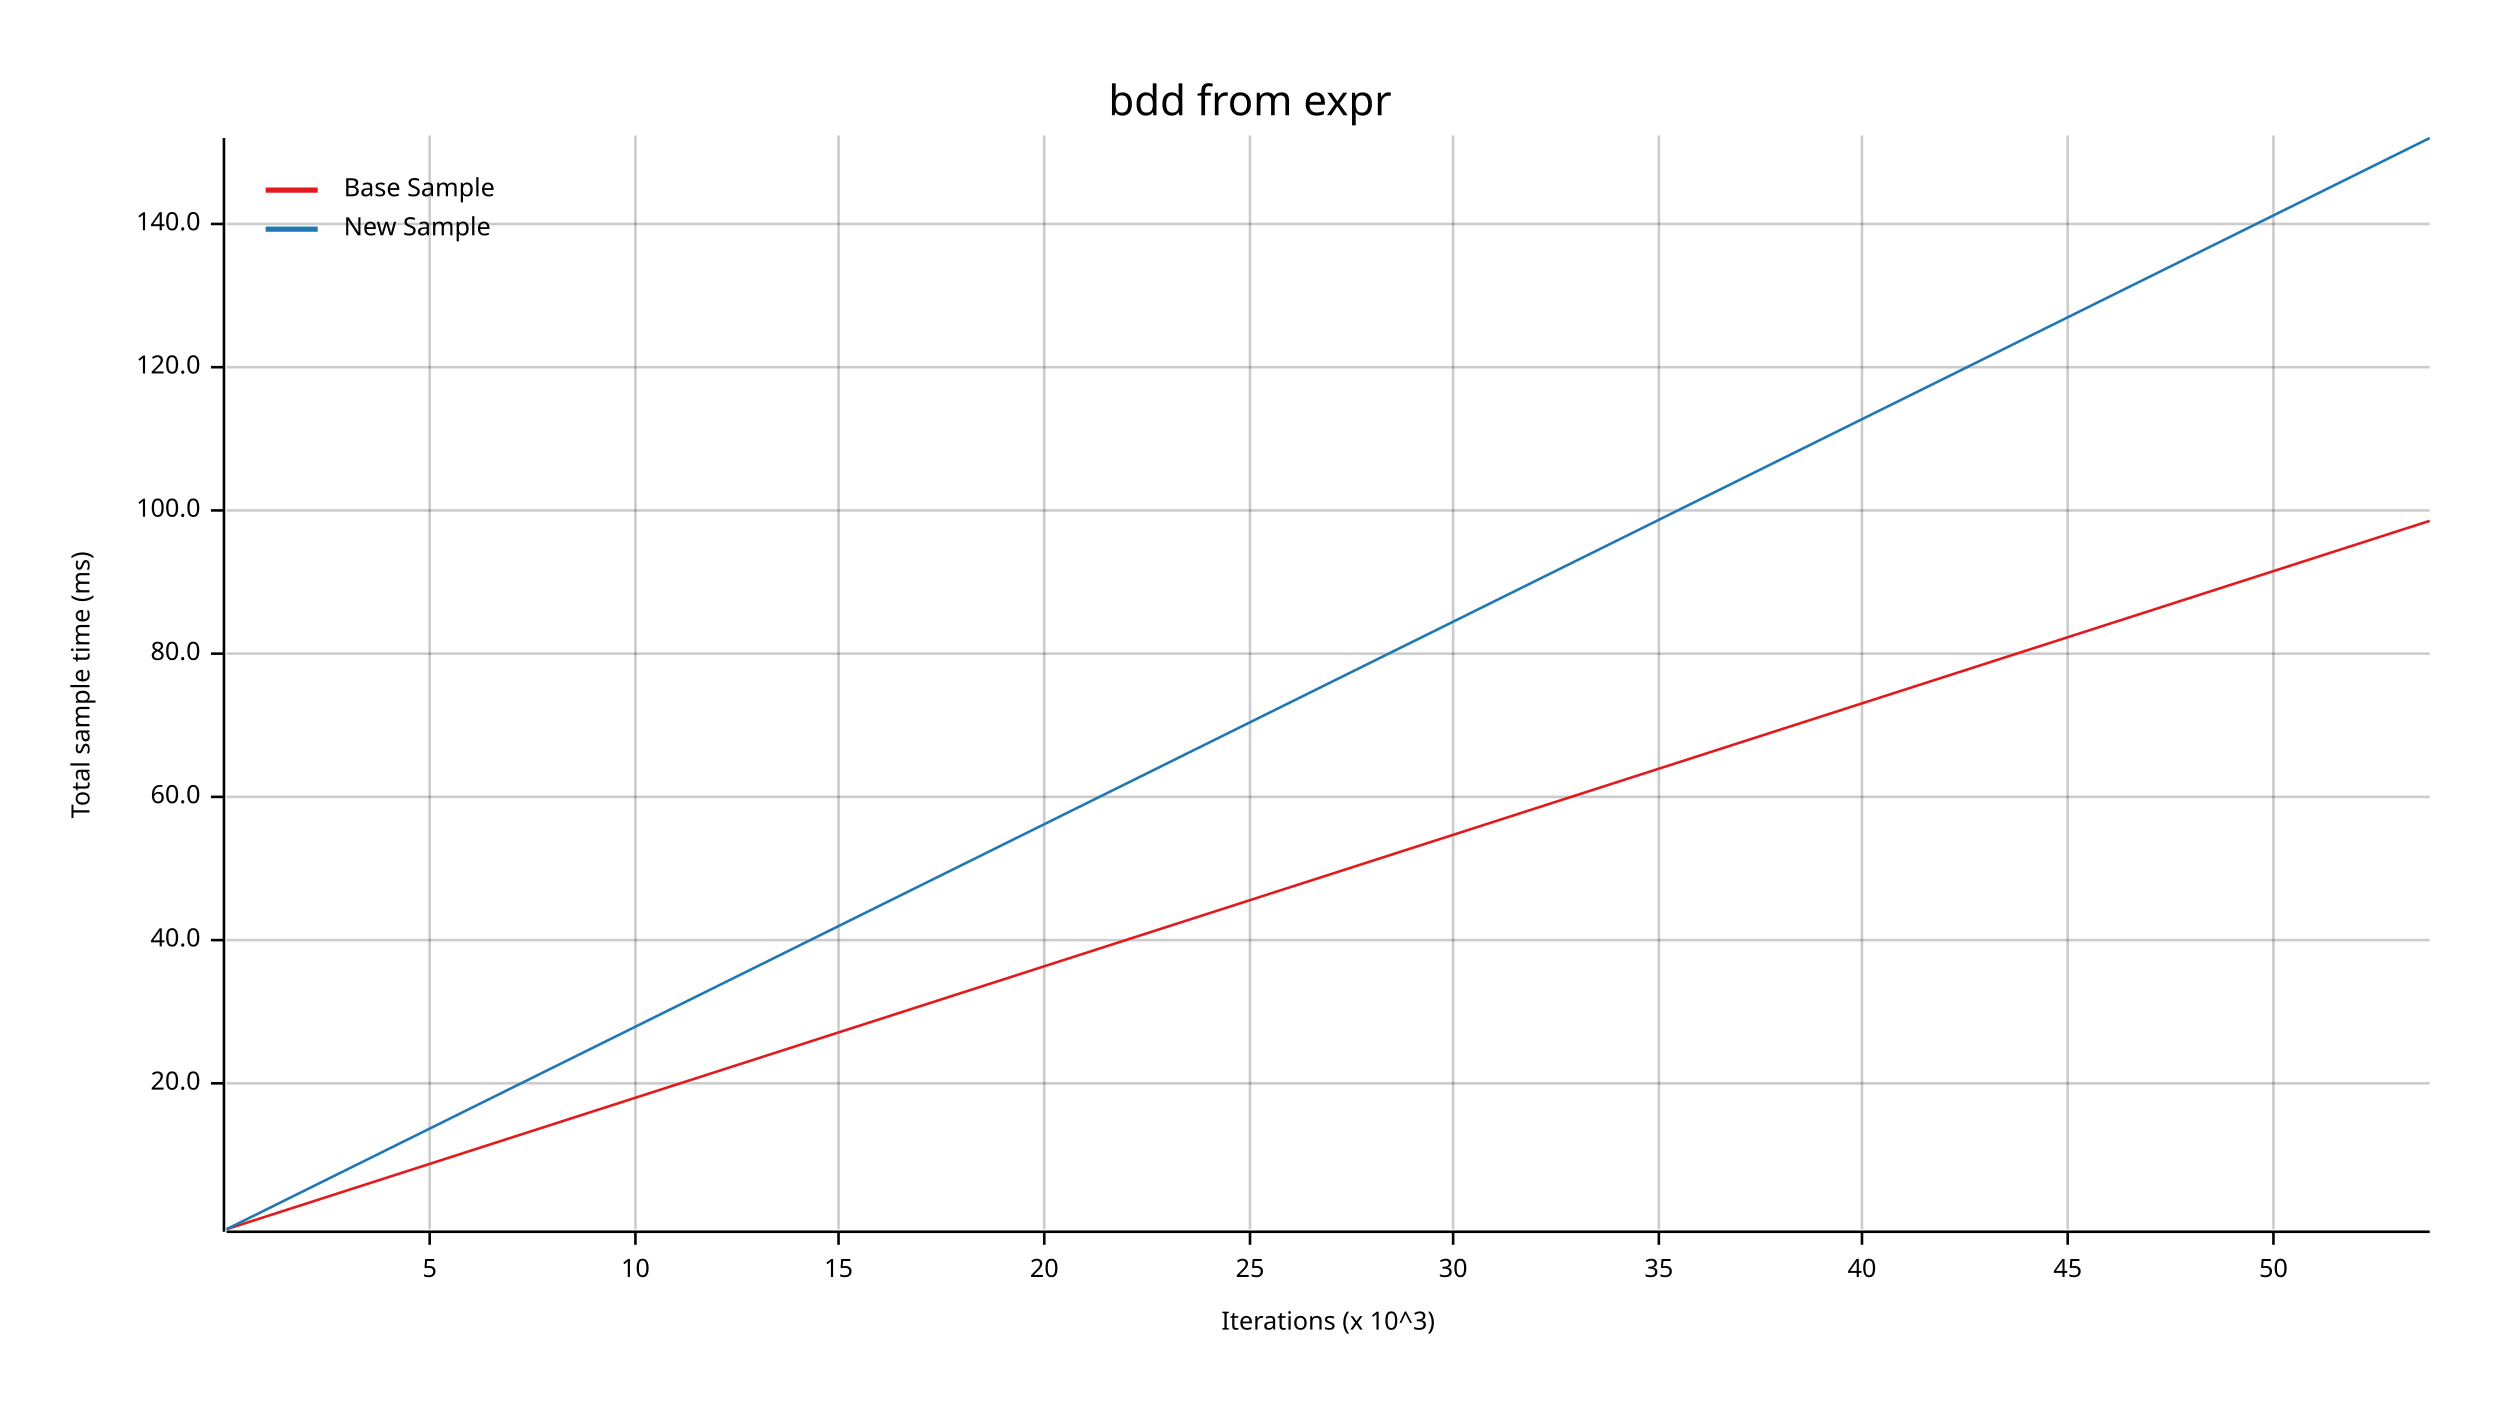
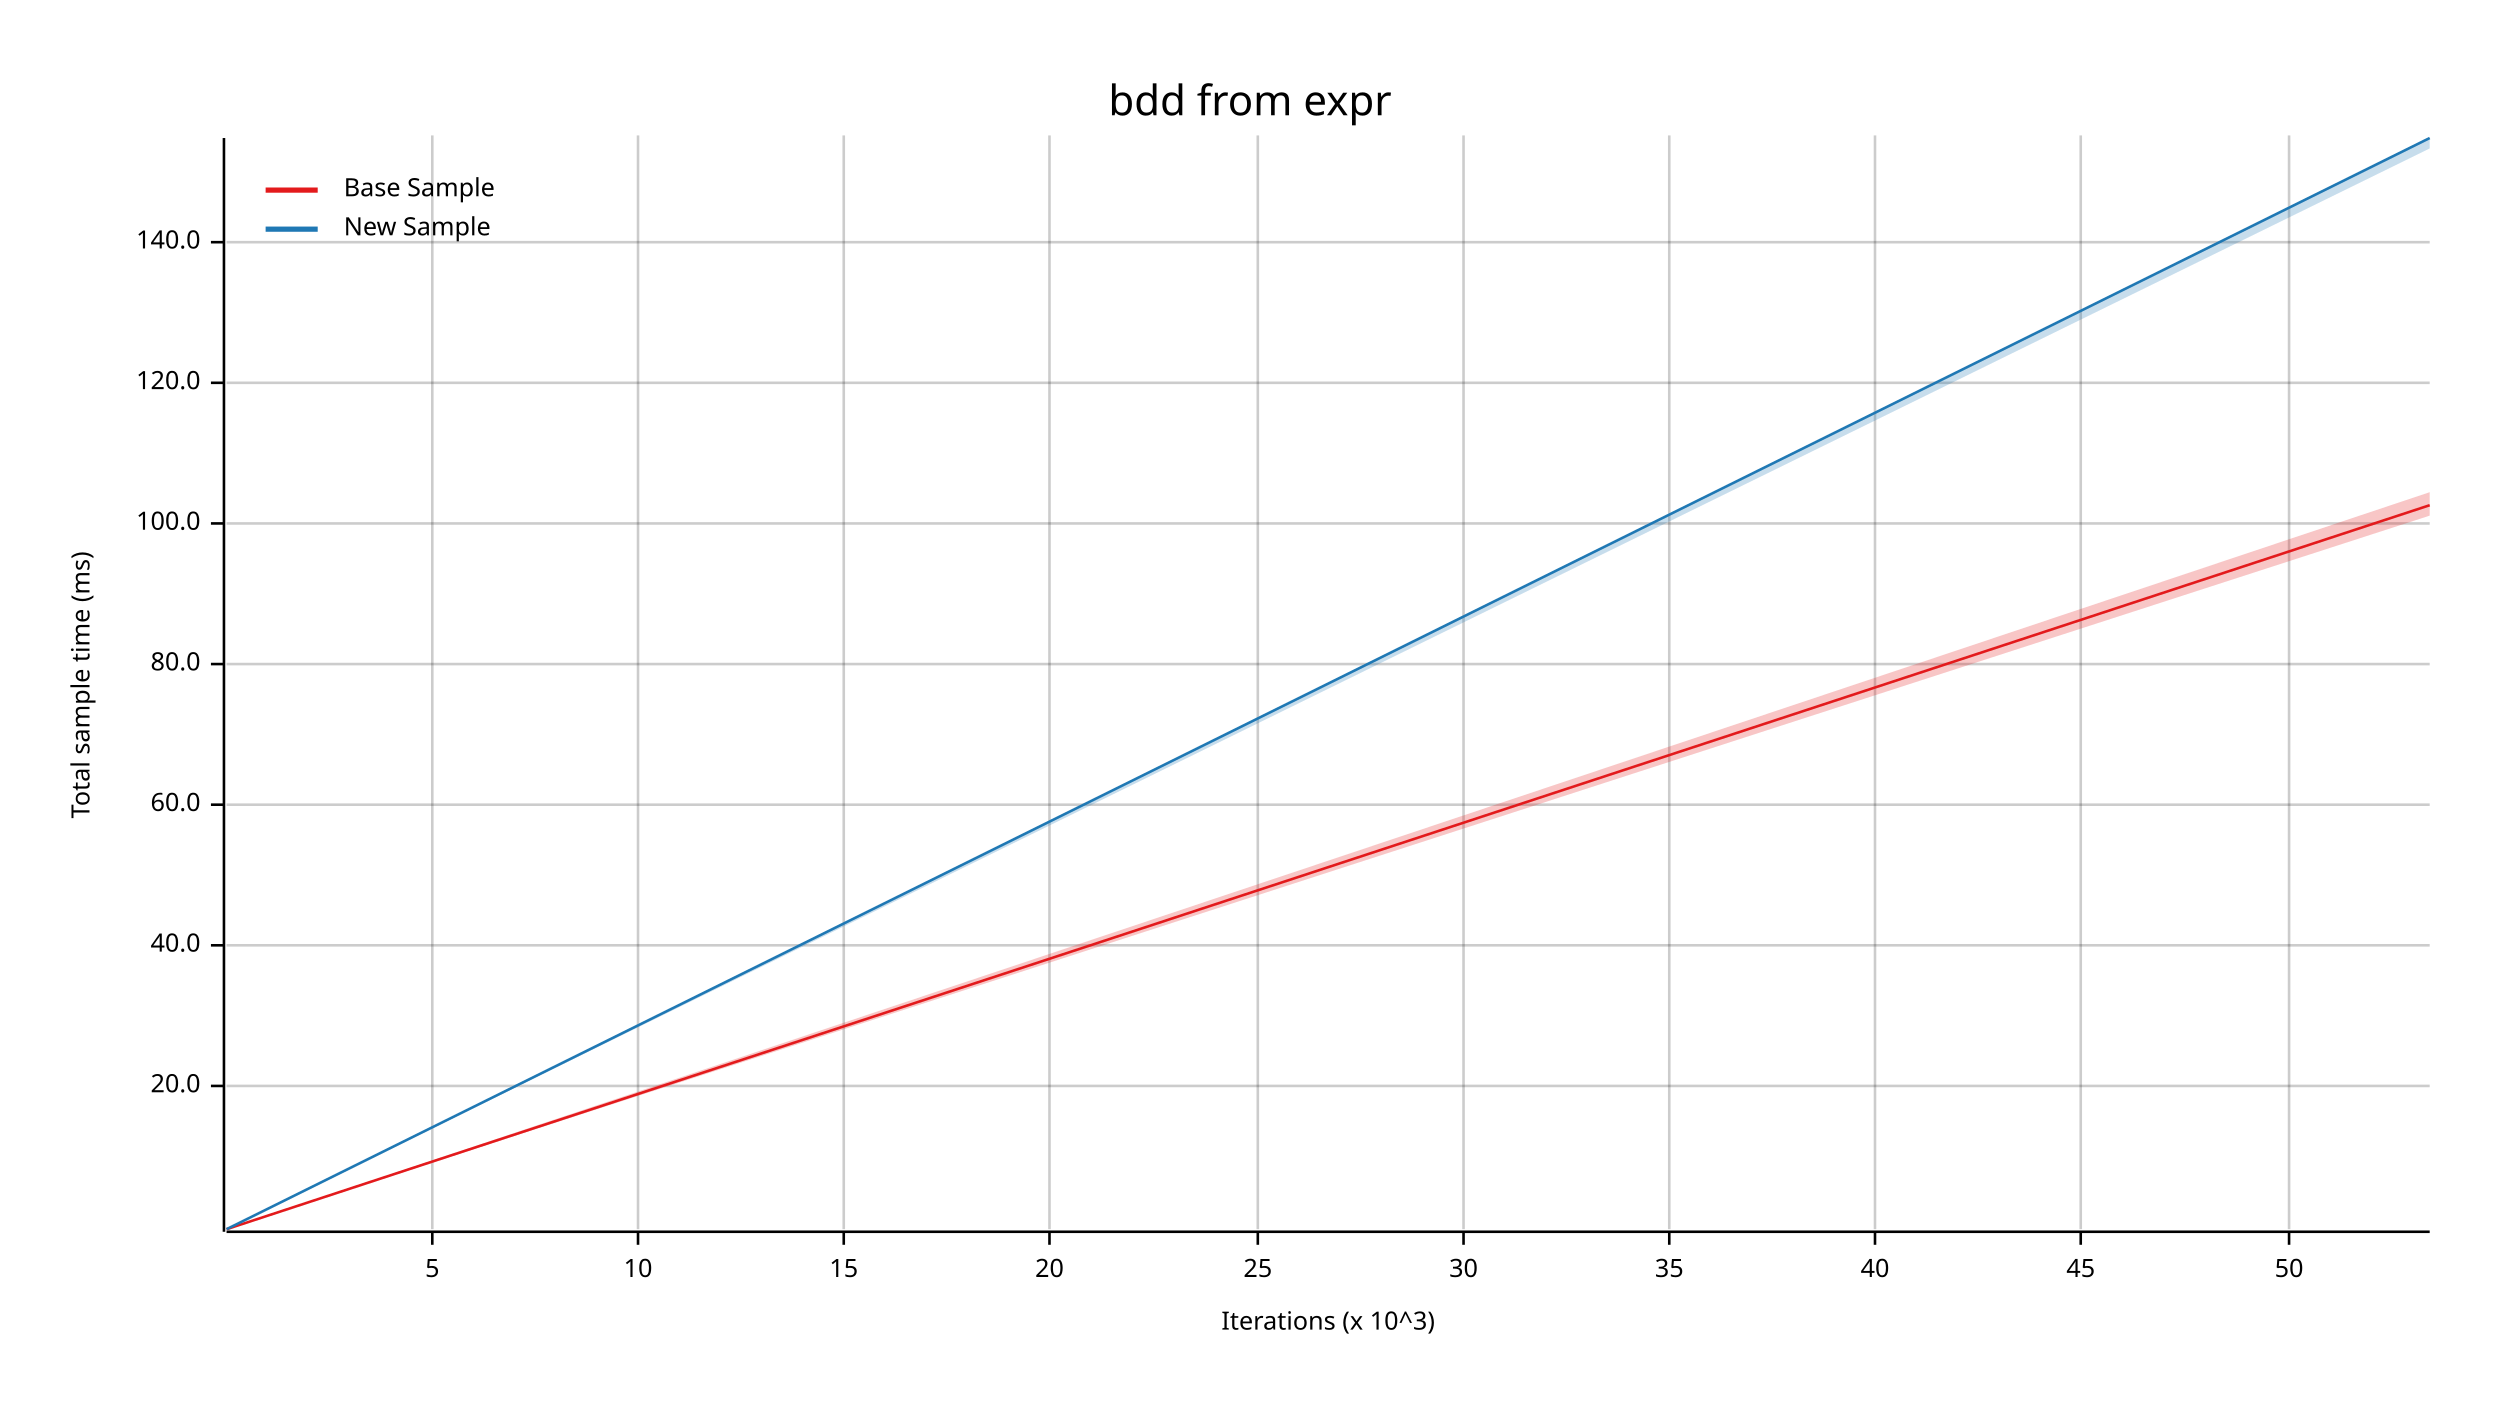
<svg xmlns="http://www.w3.org/2000/svg" width="960" height="540" viewBox="0 0 960 540">
  <text x="480" y="32" dy="0.76em" text-anchor="middle" font-family="sans-serif" font-size="16.129" opacity="1" fill="#000000">
bdd from expr
</text>
  <text x="27" y="263" dy="0.76em" text-anchor="middle" font-family="sans-serif" font-size="9.677" opacity="1" fill="#000000" transform="rotate(270, 27, 263)">
Total sample time (ms)
</text>
  <text x="510" y="513" dy="-0.5ex" text-anchor="middle" font-family="sans-serif" font-size="9.677" opacity="1" fill="#000000">
Iterations (x 10^3)
</text>
-   <line opacity="0.2" stroke="#000000" stroke-width="1" x1="165" y1="472" x2="165" y2="52" />
-   <line opacity="0.2" stroke="#000000" stroke-width="1" x1="244" y1="472" x2="244" y2="52" />
-   <line opacity="0.2" stroke="#000000" stroke-width="1" x1="322" y1="472" x2="322" y2="52" />
-   <line opacity="0.2" stroke="#000000" stroke-width="1" x1="401" y1="472" x2="401" y2="52" />
-   <line opacity="0.2" stroke="#000000" stroke-width="1" x1="480" y1="472" x2="480" y2="52" />
-   <line opacity="0.2" stroke="#000000" stroke-width="1" x1="558" y1="472" x2="558" y2="52" />
-   <line opacity="0.2" stroke="#000000" stroke-width="1" x1="637" y1="472" x2="637" y2="52" />
-   <line opacity="0.2" stroke="#000000" stroke-width="1" x1="715" y1="472" x2="715" y2="52" />
-   <line opacity="0.2" stroke="#000000" stroke-width="1" x1="794" y1="472" x2="794" y2="52" />
-   <line opacity="0.2" stroke="#000000" stroke-width="1" x1="873" y1="472" x2="873" y2="52" />
-   <line opacity="0.2" stroke="#000000" stroke-width="1" x1="87" y1="416" x2="933" y2="416" />
-   <line opacity="0.2" stroke="#000000" stroke-width="1" x1="87" y1="361" x2="933" y2="361" />
-   <line opacity="0.2" stroke="#000000" stroke-width="1" x1="87" y1="306" x2="933" y2="306" />
-   <line opacity="0.2" stroke="#000000" stroke-width="1" x1="87" y1="251" x2="933" y2="251" />
-   <line opacity="0.2" stroke="#000000" stroke-width="1" x1="87" y1="196" x2="933" y2="196" />
-   <line opacity="0.2" stroke="#000000" stroke-width="1" x1="87" y1="141" x2="933" y2="141" />
-   <line opacity="0.2" stroke="#000000" stroke-width="1" x1="87" y1="86" x2="933" y2="86" />
+   <line opacity="0.2" stroke="#000000" stroke-width="1" x1="166" y1="472" x2="166" y2="52" />
+   <line opacity="0.2" stroke="#000000" stroke-width="1" x1="245" y1="472" x2="245" y2="52" />
+   <line opacity="0.2" stroke="#000000" stroke-width="1" x1="324" y1="472" x2="324" y2="52" />
+   <line opacity="0.2" stroke="#000000" stroke-width="1" x1="403" y1="472" x2="403" y2="52" />
+   <line opacity="0.2" stroke="#000000" stroke-width="1" x1="483" y1="472" x2="483" y2="52" />
+   <line opacity="0.2" stroke="#000000" stroke-width="1" x1="562" y1="472" x2="562" y2="52" />
+   <line opacity="0.2" stroke="#000000" stroke-width="1" x1="641" y1="472" x2="641" y2="52" />
+   <line opacity="0.2" stroke="#000000" stroke-width="1" x1="720" y1="472" x2="720" y2="52" />
+   <line opacity="0.2" stroke="#000000" stroke-width="1" x1="799" y1="472" x2="799" y2="52" />
+   <line opacity="0.2" stroke="#000000" stroke-width="1" x1="879" y1="472" x2="879" y2="52" />
+   <line opacity="0.2" stroke="#000000" stroke-width="1" x1="87" y1="417" x2="933" y2="417" />
+   <line opacity="0.2" stroke="#000000" stroke-width="1" x1="87" y1="363" x2="933" y2="363" />
+   <line opacity="0.2" stroke="#000000" stroke-width="1" x1="87" y1="309" x2="933" y2="309" />
+   <line opacity="0.2" stroke="#000000" stroke-width="1" x1="87" y1="255" x2="933" y2="255" />
+   <line opacity="0.2" stroke="#000000" stroke-width="1" x1="87" y1="201" x2="933" y2="201" />
+   <line opacity="0.2" stroke="#000000" stroke-width="1" x1="87" y1="147" x2="933" y2="147" />
+   <line opacity="0.2" stroke="#000000" stroke-width="1" x1="87" y1="93" x2="933" y2="93" />
  <polyline fill="none" opacity="1" stroke="#000000" stroke-width="1" points="86,53 86,473 " />
-   <text x="77" y="416" dy="0.5ex" text-anchor="end" font-family="sans-serif" font-size="9.677" opacity="1" fill="#000000">
+   <text x="77" y="417" dy="0.5ex" text-anchor="end" font-family="sans-serif" font-size="9.677" opacity="1" fill="#000000">
20.0
</text>
-   <polyline fill="none" opacity="1" stroke="#000000" stroke-width="1" points="81,416 86,416 " />
-   <text x="77" y="361" dy="0.5ex" text-anchor="end" font-family="sans-serif" font-size="9.677" opacity="1" fill="#000000">
+   <polyline fill="none" opacity="1" stroke="#000000" stroke-width="1" points="81,417 86,417 " />
+   <text x="77" y="363" dy="0.5ex" text-anchor="end" font-family="sans-serif" font-size="9.677" opacity="1" fill="#000000">
40.0
</text>
-   <polyline fill="none" opacity="1" stroke="#000000" stroke-width="1" points="81,361 86,361 " />
-   <text x="77" y="306" dy="0.5ex" text-anchor="end" font-family="sans-serif" font-size="9.677" opacity="1" fill="#000000">
+   <polyline fill="none" opacity="1" stroke="#000000" stroke-width="1" points="81,363 86,363 " />
+   <text x="77" y="309" dy="0.5ex" text-anchor="end" font-family="sans-serif" font-size="9.677" opacity="1" fill="#000000">
60.0
</text>
-   <polyline fill="none" opacity="1" stroke="#000000" stroke-width="1" points="81,306 86,306 " />
-   <text x="77" y="251" dy="0.5ex" text-anchor="end" font-family="sans-serif" font-size="9.677" opacity="1" fill="#000000">
+   <polyline fill="none" opacity="1" stroke="#000000" stroke-width="1" points="81,309 86,309 " />
+   <text x="77" y="255" dy="0.5ex" text-anchor="end" font-family="sans-serif" font-size="9.677" opacity="1" fill="#000000">
80.0
</text>
-   <polyline fill="none" opacity="1" stroke="#000000" stroke-width="1" points="81,251 86,251 " />
-   <text x="77" y="196" dy="0.5ex" text-anchor="end" font-family="sans-serif" font-size="9.677" opacity="1" fill="#000000">
+   <polyline fill="none" opacity="1" stroke="#000000" stroke-width="1" points="81,255 86,255 " />
+   <text x="77" y="201" dy="0.5ex" text-anchor="end" font-family="sans-serif" font-size="9.677" opacity="1" fill="#000000">
100.0
</text>
-   <polyline fill="none" opacity="1" stroke="#000000" stroke-width="1" points="81,196 86,196 " />
-   <text x="77" y="141" dy="0.5ex" text-anchor="end" font-family="sans-serif" font-size="9.677" opacity="1" fill="#000000">
+   <polyline fill="none" opacity="1" stroke="#000000" stroke-width="1" points="81,201 86,201 " />
+   <text x="77" y="147" dy="0.5ex" text-anchor="end" font-family="sans-serif" font-size="9.677" opacity="1" fill="#000000">
120.0
</text>
-   <polyline fill="none" opacity="1" stroke="#000000" stroke-width="1" points="81,141 86,141 " />
-   <text x="77" y="86" dy="0.5ex" text-anchor="end" font-family="sans-serif" font-size="9.677" opacity="1" fill="#000000">
+   <polyline fill="none" opacity="1" stroke="#000000" stroke-width="1" points="81,147 86,147 " />
+   <text x="77" y="93" dy="0.5ex" text-anchor="end" font-family="sans-serif" font-size="9.677" opacity="1" fill="#000000">
140.0
</text>
-   <polyline fill="none" opacity="1" stroke="#000000" stroke-width="1" points="81,86 86,86 " />
+   <polyline fill="none" opacity="1" stroke="#000000" stroke-width="1" points="81,93 86,93 " />
  <polyline fill="none" opacity="1" stroke="#000000" stroke-width="1" points="87,473 933,473 " />
-   <text x="165" y="483" dy="0.76em" text-anchor="middle" font-family="sans-serif" font-size="9.677" opacity="1" fill="#000000">
+   <text x="166" y="483" dy="0.76em" text-anchor="middle" font-family="sans-serif" font-size="9.677" opacity="1" fill="#000000">
5
</text>
-   <polyline fill="none" opacity="1" stroke="#000000" stroke-width="1" points="165,473 165,478 " />
-   <text x="244" y="483" dy="0.76em" text-anchor="middle" font-family="sans-serif" font-size="9.677" opacity="1" fill="#000000">
+   <polyline fill="none" opacity="1" stroke="#000000" stroke-width="1" points="166,473 166,478 " />
+   <text x="245" y="483" dy="0.76em" text-anchor="middle" font-family="sans-serif" font-size="9.677" opacity="1" fill="#000000">
10
</text>
-   <polyline fill="none" opacity="1" stroke="#000000" stroke-width="1" points="244,473 244,478 " />
-   <text x="322" y="483" dy="0.76em" text-anchor="middle" font-family="sans-serif" font-size="9.677" opacity="1" fill="#000000">
+   <polyline fill="none" opacity="1" stroke="#000000" stroke-width="1" points="245,473 245,478 " />
+   <text x="324" y="483" dy="0.76em" text-anchor="middle" font-family="sans-serif" font-size="9.677" opacity="1" fill="#000000">
15
</text>
-   <polyline fill="none" opacity="1" stroke="#000000" stroke-width="1" points="322,473 322,478 " />
-   <text x="401" y="483" dy="0.76em" text-anchor="middle" font-family="sans-serif" font-size="9.677" opacity="1" fill="#000000">
+   <polyline fill="none" opacity="1" stroke="#000000" stroke-width="1" points="324,473 324,478 " />
+   <text x="403" y="483" dy="0.76em" text-anchor="middle" font-family="sans-serif" font-size="9.677" opacity="1" fill="#000000">
20
</text>
-   <polyline fill="none" opacity="1" stroke="#000000" stroke-width="1" points="401,473 401,478 " />
-   <text x="480" y="483" dy="0.76em" text-anchor="middle" font-family="sans-serif" font-size="9.677" opacity="1" fill="#000000">
+   <polyline fill="none" opacity="1" stroke="#000000" stroke-width="1" points="403,473 403,478 " />
+   <text x="483" y="483" dy="0.76em" text-anchor="middle" font-family="sans-serif" font-size="9.677" opacity="1" fill="#000000">
25
</text>
-   <polyline fill="none" opacity="1" stroke="#000000" stroke-width="1" points="480,473 480,478 " />
-   <text x="558" y="483" dy="0.76em" text-anchor="middle" font-family="sans-serif" font-size="9.677" opacity="1" fill="#000000">
+   <polyline fill="none" opacity="1" stroke="#000000" stroke-width="1" points="483,473 483,478 " />
+   <text x="562" y="483" dy="0.76em" text-anchor="middle" font-family="sans-serif" font-size="9.677" opacity="1" fill="#000000">
30
</text>
-   <polyline fill="none" opacity="1" stroke="#000000" stroke-width="1" points="558,473 558,478 " />
-   <text x="637" y="483" dy="0.76em" text-anchor="middle" font-family="sans-serif" font-size="9.677" opacity="1" fill="#000000">
+   <polyline fill="none" opacity="1" stroke="#000000" stroke-width="1" points="562,473 562,478 " />
+   <text x="641" y="483" dy="0.76em" text-anchor="middle" font-family="sans-serif" font-size="9.677" opacity="1" fill="#000000">
35
</text>
-   <polyline fill="none" opacity="1" stroke="#000000" stroke-width="1" points="637,473 637,478 " />
-   <text x="715" y="483" dy="0.76em" text-anchor="middle" font-family="sans-serif" font-size="9.677" opacity="1" fill="#000000">
+   <polyline fill="none" opacity="1" stroke="#000000" stroke-width="1" points="641,473 641,478 " />
+   <text x="720" y="483" dy="0.76em" text-anchor="middle" font-family="sans-serif" font-size="9.677" opacity="1" fill="#000000">
40
</text>
-   <polyline fill="none" opacity="1" stroke="#000000" stroke-width="1" points="715,473 715,478 " />
-   <text x="794" y="483" dy="0.76em" text-anchor="middle" font-family="sans-serif" font-size="9.677" opacity="1" fill="#000000">
+   <polyline fill="none" opacity="1" stroke="#000000" stroke-width="1" points="720,473 720,478 " />
+   <text x="799" y="483" dy="0.76em" text-anchor="middle" font-family="sans-serif" font-size="9.677" opacity="1" fill="#000000">
45
</text>
-   <polyline fill="none" opacity="1" stroke="#000000" stroke-width="1" points="794,473 794,478 " />
-   <text x="873" y="483" dy="0.76em" text-anchor="middle" font-family="sans-serif" font-size="9.677" opacity="1" fill="#000000">
+   <polyline fill="none" opacity="1" stroke="#000000" stroke-width="1" points="799,473 799,478 " />
+   <text x="879" y="483" dy="0.76em" text-anchor="middle" font-family="sans-serif" font-size="9.677" opacity="1" fill="#000000">
50
</text>
-   <polyline fill="none" opacity="1" stroke="#000000" stroke-width="1" points="873,473 873,478 " />
-   <polyline fill="none" opacity="1" stroke="#E31A1C" stroke-width="1" points="87,472 933,200 " />
-   <polygon opacity="0.25" fill="#E31A1C" points="87,472 933,200 933,200 " />
+   <polyline fill="none" opacity="1" stroke="#000000" stroke-width="1" points="879,473 879,478 " />
+   <polyline fill="none" opacity="1" stroke="#E31A1C" stroke-width="1" points="87,472 933,194 " />
+   <polygon opacity="0.25" fill="#E31A1C" points="87,472 933,198 933,189 " />
  <polyline fill="none" opacity="1" stroke="#1F78B4" stroke-width="1" points="87,472 933,53 " />
-   <polygon opacity="0.25" fill="#1F78B4" points="87,472 933,53 933,53 " />
+   <polygon opacity="0.25" fill="#1F78B4" points="87,472 933,57 933,53 " />
  <text x="132" y="68" dy="0.76em" text-anchor="start" font-family="sans-serif" font-size="9.677" opacity="1" fill="#000000">
Base Sample
</text>
  <text x="132" y="83" dy="0.76em" text-anchor="start" font-family="sans-serif" font-size="9.677" opacity="1" fill="#000000">
New Sample
</text>
  <polyline fill="none" opacity="1" stroke="#E31A1C" stroke-width="2" points="102,73 122,73 " />
  <polyline fill="none" opacity="1" stroke="#1F78B4" stroke-width="2" points="102,88 122,88 " />
</svg>
